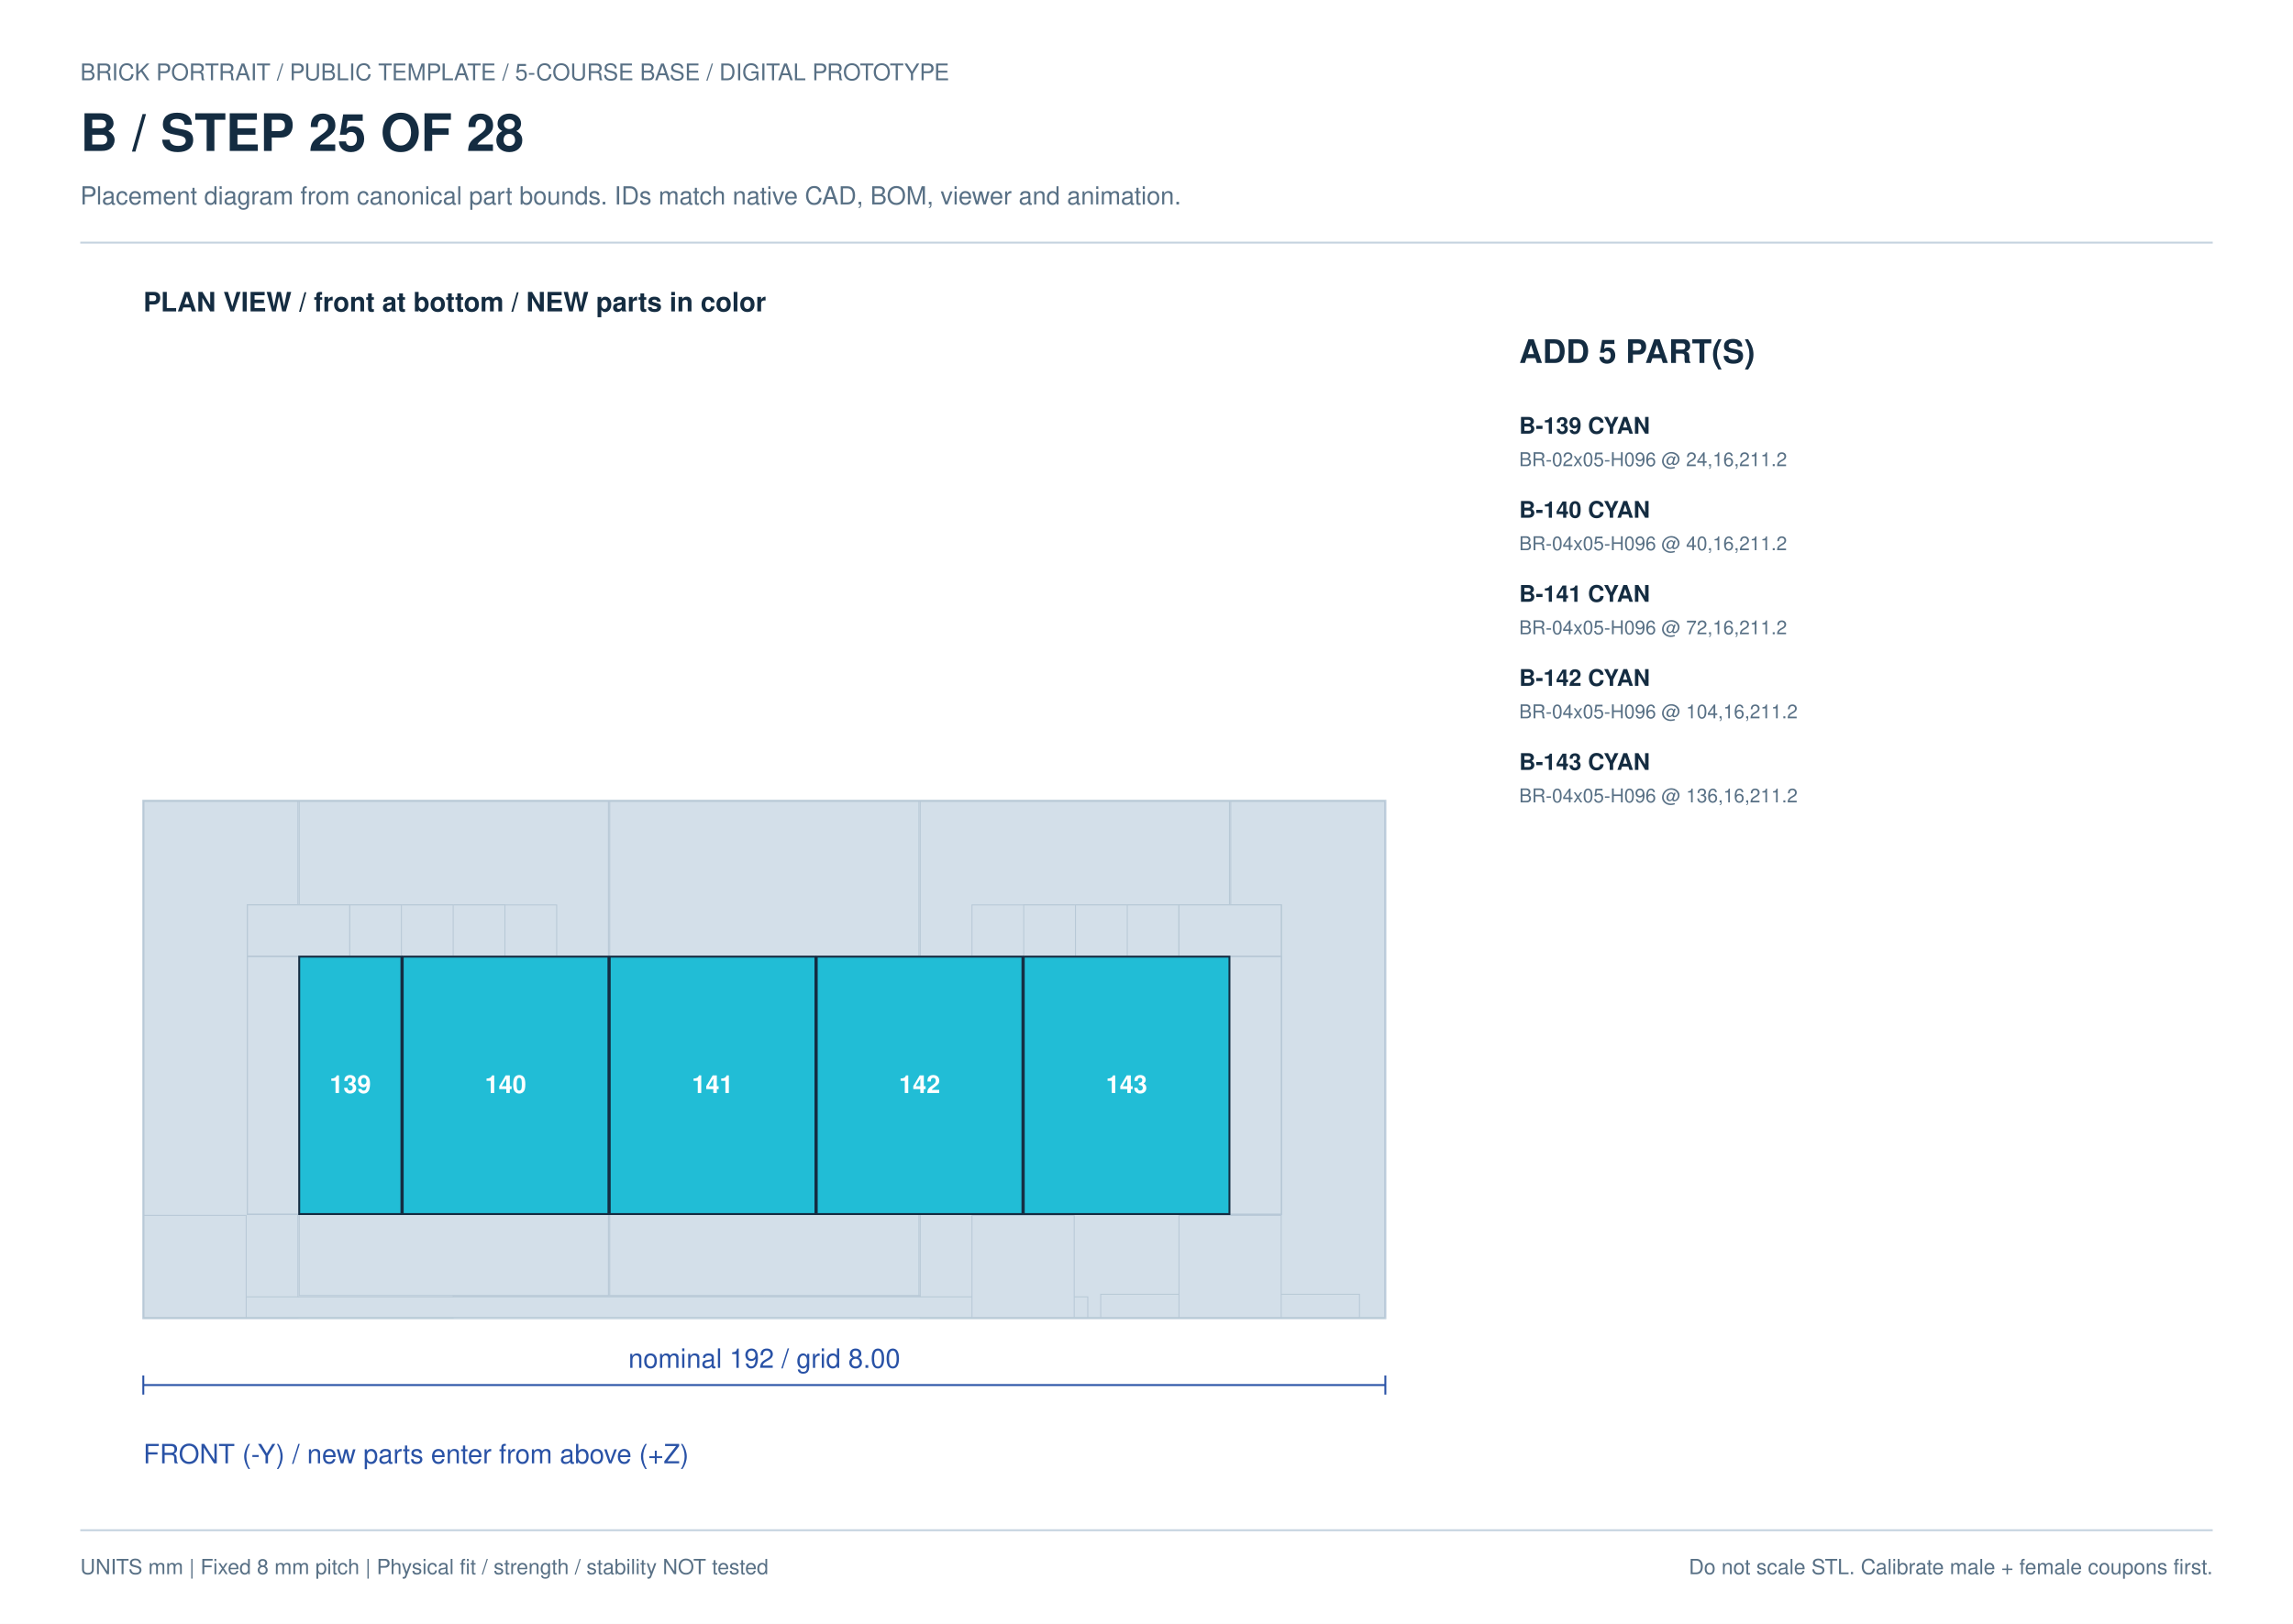
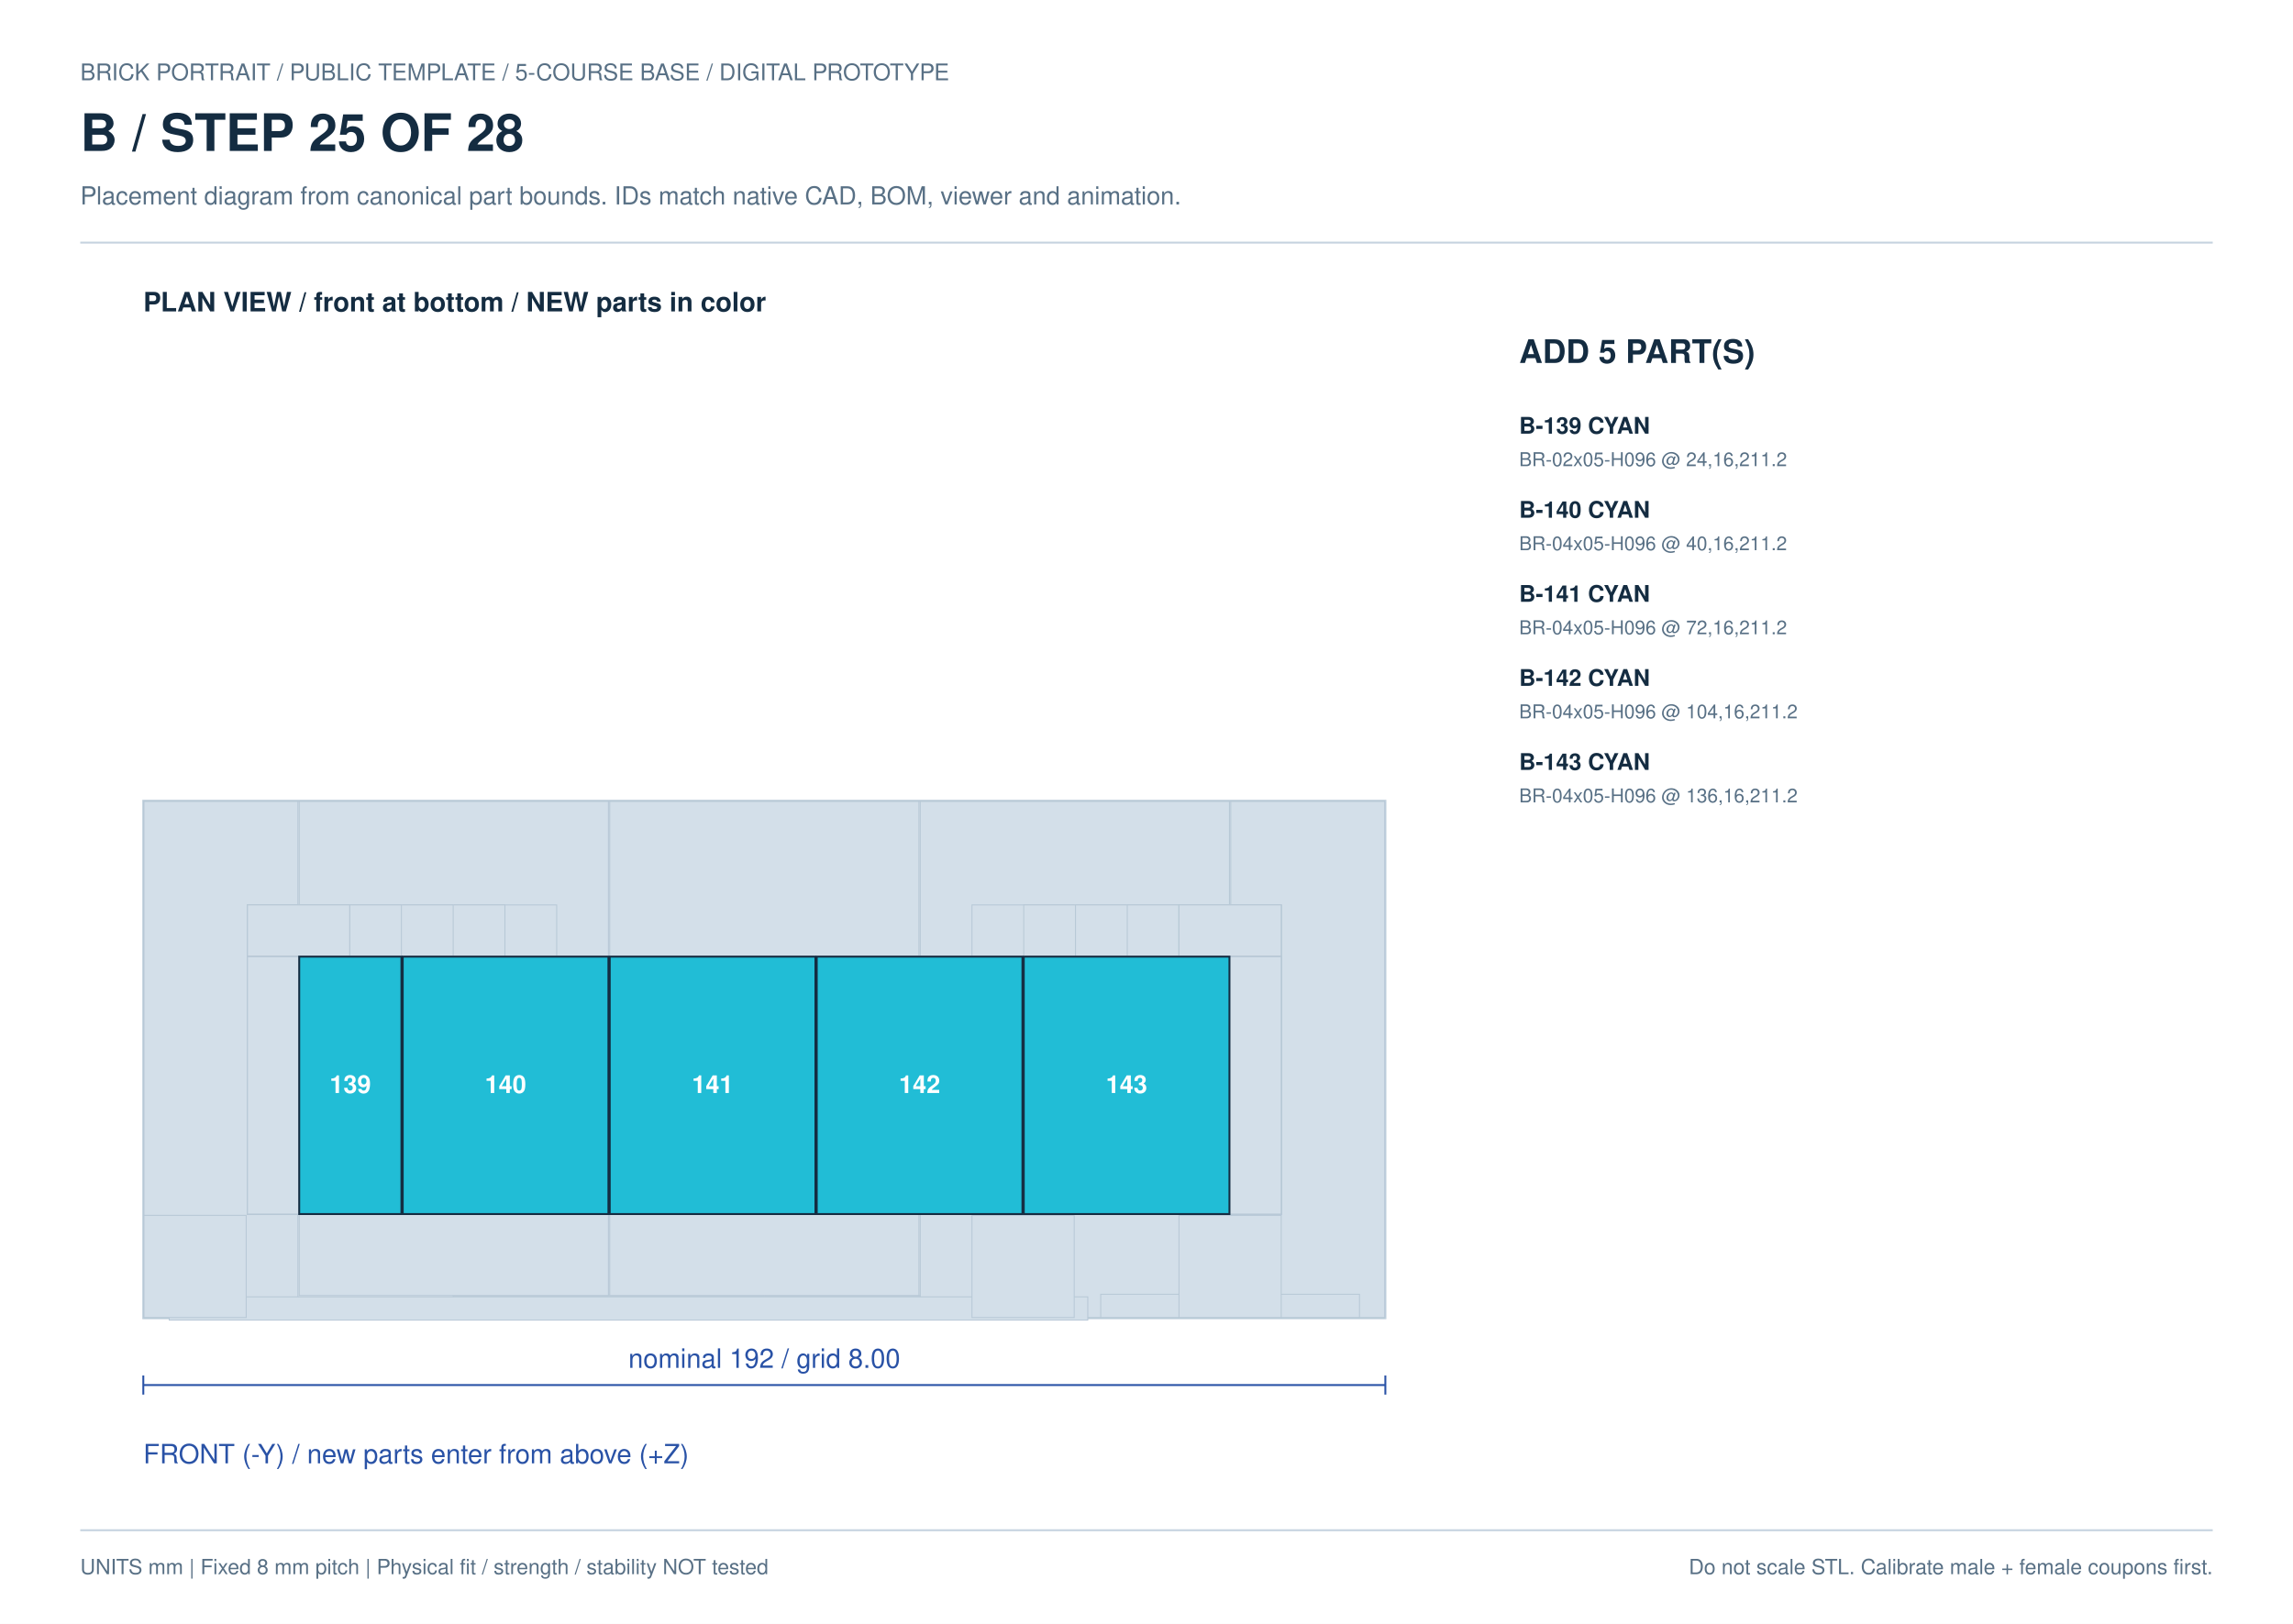
<svg xmlns="http://www.w3.org/2000/svg" width="420mm" height="297.5mm" viewBox="0 0 1200 850">
  <rect width="1200" height="850" fill="white" />
  <text x="42" y="42" font-family="Helvetica,Arial,sans-serif" font-size="12" fill="#587085" font-weight="normal" text-anchor="start">BRICK PORTRAIT / PUBLIC TEMPLATE / 5-COURSE BASE / DIGITAL PROTOTYPE</text>
  <text x="42" y="79" font-family="Helvetica,Arial,sans-serif" font-size="27" fill="#142c41" font-weight="bold" text-anchor="start">B / STEP 25 OF 28</text>
  <text x="42" y="107" font-family="Helvetica,Arial,sans-serif" font-size="13" fill="#587085" font-weight="normal" text-anchor="start">Placement diagram from canonical part bounds. IDs match native CAD, BOM, viewer and animation.</text>
  <line x1="42" y1="127" x2="1158" y2="127" stroke="#c5d3df" stroke-width="1" />
  <text x="75" y="163" font-family="Helvetica,Arial,sans-serif" font-size="14" fill="#142c41" font-weight="bold" text-anchor="start">PLAN VIEW / front at bottom / NEW parts in color</text>
  <rect x="75" y="419.167" width="650.0" height="270.833" fill="#edf3f8" stroke="#b7c8d6" />
  <line x1="75.0" y1="419.167" x2="75.0" y2="690" stroke="#d0dde8" stroke-width="0.5" />
  <line x1="102.083" y1="419.167" x2="102.083" y2="690" stroke="#d0dde8" stroke-width="0.5" />
  <line x1="129.167" y1="419.167" x2="129.167" y2="690" stroke="#d0dde8" stroke-width="0.5" />
  <line x1="156.25" y1="419.167" x2="156.25" y2="690" stroke="#d0dde8" stroke-width="0.5" />
  <line x1="183.333" y1="419.167" x2="183.333" y2="690" stroke="#d0dde8" stroke-width="0.5" />
  <line x1="210.417" y1="419.167" x2="210.417" y2="690" stroke="#d0dde8" stroke-width="0.5" />
  <line x1="237.5" y1="419.167" x2="237.5" y2="690" stroke="#d0dde8" stroke-width="0.5" />
  <line x1="264.583" y1="419.167" x2="264.583" y2="690" stroke="#d0dde8" stroke-width="0.5" />
  <line x1="291.667" y1="419.167" x2="291.667" y2="690" stroke="#d0dde8" stroke-width="0.5" />
  <line x1="318.75" y1="419.167" x2="318.75" y2="690" stroke="#d0dde8" stroke-width="0.5" />
  <line x1="345.833" y1="419.167" x2="345.833" y2="690" stroke="#d0dde8" stroke-width="0.5" />
  <line x1="372.917" y1="419.167" x2="372.917" y2="690" stroke="#d0dde8" stroke-width="0.5" />
  <line x1="400.0" y1="419.167" x2="400.0" y2="690" stroke="#d0dde8" stroke-width="0.5" />
  <line x1="427.083" y1="419.167" x2="427.083" y2="690" stroke="#d0dde8" stroke-width="0.5" />
  <line x1="454.167" y1="419.167" x2="454.167" y2="690" stroke="#d0dde8" stroke-width="0.5" />
  <line x1="481.25" y1="419.167" x2="481.25" y2="690" stroke="#d0dde8" stroke-width="0.5" />
  <line x1="508.333" y1="419.167" x2="508.333" y2="690" stroke="#d0dde8" stroke-width="0.5" />
  <line x1="535.417" y1="419.167" x2="535.417" y2="690" stroke="#d0dde8" stroke-width="0.5" />
  <line x1="562.5" y1="419.167" x2="562.5" y2="690" stroke="#d0dde8" stroke-width="0.5" />
  <line x1="589.583" y1="419.167" x2="589.583" y2="690" stroke="#d0dde8" stroke-width="0.5" />
  <line x1="616.667" y1="419.167" x2="616.667" y2="690" stroke="#d0dde8" stroke-width="0.5" />
  <line x1="643.75" y1="419.167" x2="643.75" y2="690" stroke="#d0dde8" stroke-width="0.5" />
  <line x1="670.833" y1="419.167" x2="670.833" y2="690" stroke="#d0dde8" stroke-width="0.5" />
  <line x1="697.917" y1="419.167" x2="697.917" y2="690" stroke="#d0dde8" stroke-width="0.5" />
  <line x1="725.0" y1="419.167" x2="725.0" y2="690" stroke="#d0dde8" stroke-width="0.5" />
  <line x1="75" y1="690.0" x2="725.0" y2="690.0" stroke="#d0dde8" stroke-width="0.5" />
  <line x1="75" y1="662.917" x2="725.0" y2="662.917" stroke="#d0dde8" stroke-width="0.5" />
  <line x1="75" y1="635.833" x2="725.0" y2="635.833" stroke="#d0dde8" stroke-width="0.5" />
  <line x1="75" y1="608.75" x2="725.0" y2="608.75" stroke="#d0dde8" stroke-width="0.5" />
  <line x1="75" y1="581.667" x2="725.0" y2="581.667" stroke="#d0dde8" stroke-width="0.5" />
  <line x1="75" y1="554.583" x2="725.0" y2="554.583" stroke="#d0dde8" stroke-width="0.5" />
  <line x1="75" y1="527.5" x2="725.0" y2="527.5" stroke="#d0dde8" stroke-width="0.5" />
  <line x1="75" y1="500.417" x2="725.0" y2="500.417" stroke="#d0dde8" stroke-width="0.5" />
  <line x1="75" y1="473.333" x2="725.0" y2="473.333" stroke="#d0dde8" stroke-width="0.5" />
  <line x1="75" y1="446.25" x2="725.0" y2="446.25" stroke="#d0dde8" stroke-width="0.5" />
  <line x1="75" y1="419.167" x2="725.0" y2="419.167" stroke="#d0dde8" stroke-width="0.5" />
  <rect x="75.339" y="419.505" width="649.323" height="270.156" fill="#d3dfe9" stroke="#b7c8d6" stroke-width="0.5" />
  <rect x="75.339" y="419.505" width="161.823" height="270.156" fill="#d3dfe9" stroke="#b7c8d6" stroke-width="0.5" />
  <rect x="237.839" y="419.505" width="161.823" height="258.646" fill="#d3dfe9" stroke="#b7c8d6" stroke-width="0.5" />
  <rect x="400.339" y="419.505" width="161.823" height="258.646" fill="#d3dfe9" stroke="#b7c8d6" stroke-width="0.5" />
  <rect x="562.839" y="419.505" width="161.823" height="270.156" fill="#d3dfe9" stroke="#b7c8d6" stroke-width="0.5" />
  <rect x="75.339" y="419.505" width="80.573" height="270.156" fill="#d3dfe9" stroke="#b7c8d6" stroke-width="0.5" />
  <rect x="156.589" y="419.505" width="161.823" height="258.646" fill="#d3dfe9" stroke="#b7c8d6" stroke-width="0.5" />
  <rect x="319.089" y="419.505" width="161.823" height="258.646" fill="#d3dfe9" stroke="#b7c8d6" stroke-width="0.5" />
  <rect x="481.589" y="419.505" width="161.823" height="270.156" fill="#d3dfe9" stroke="#b7c8d6" stroke-width="0.5" />
  <rect x="644.089" y="419.505" width="80.573" height="270.156" fill="#d3dfe9" stroke="#b7c8d6" stroke-width="0.5" />
  <rect x="75.339" y="419.505" width="161.823" height="270.156" fill="#d3dfe9" stroke="#b7c8d6" stroke-width="0.5" />
  <rect x="237.839" y="419.505" width="161.823" height="258.646" fill="#d3dfe9" stroke="#b7c8d6" stroke-width="0.5" />
  <rect x="400.339" y="419.505" width="161.823" height="258.646" fill="#d3dfe9" stroke="#b7c8d6" stroke-width="0.5" />
  <rect x="562.839" y="419.505" width="161.823" height="270.156" fill="#d3dfe9" stroke="#b7c8d6" stroke-width="0.5" />
  <rect x="75.339" y="419.505" width="80.573" height="270.156" fill="#d3dfe9" stroke="#b7c8d6" stroke-width="0.5" />
  <rect x="156.589" y="419.505" width="161.823" height="258.646" fill="#d3dfe9" stroke="#b7c8d6" stroke-width="0.5" />
  <rect x="319.089" y="419.505" width="161.823" height="258.646" fill="#d3dfe9" stroke="#b7c8d6" stroke-width="0.5" />
  <rect x="481.589" y="419.505" width="161.823" height="270.156" fill="#d3dfe9" stroke="#b7c8d6" stroke-width="0.5" />
  <rect x="644.089" y="419.505" width="80.573" height="270.156" fill="#d3dfe9" stroke="#b7c8d6" stroke-width="0.5" />
-   <rect x="88.542" y="678.828" width="480.729" height="10.833" fill="#d3dfe9" stroke="#b7c8d6" stroke-width="0.5" />
+   <rect x="88.542" y="678.828" width="480.729" height="12.188" fill="#d3dfe9" stroke="#b7c8d6" stroke-width="0.5" />
  <rect x="576.042" y="677.474" width="135.417" height="12.188" fill="#d3dfe9" stroke="#b7c8d6" stroke-width="0.5" />
  <rect x="75.339" y="636.172" width="53.49" height="53.49" fill="#d3dfe9" stroke="#b7c8d6" stroke-width="0.5" />
  <rect x="508.672" y="636.172" width="53.49" height="53.49" fill="#d3dfe9" stroke="#b7c8d6" stroke-width="0.5" />
  <rect x="617.005" y="636.172" width="53.49" height="53.49" fill="#d3dfe9" stroke="#b7c8d6" stroke-width="0.5" />
  <rect x="264.922" y="500.755" width="107.656" height="107.656" fill="#d3dfe9" stroke="#b7c8d6" stroke-width="0.5" />
  <rect x="373.255" y="500.755" width="107.656" height="107.656" fill="#d3dfe9" stroke="#b7c8d6" stroke-width="0.5" />
  <rect x="481.589" y="500.755" width="53.49" height="107.656" fill="#d3dfe9" stroke="#b7c8d6" stroke-width="0.5" />
  <rect x="237.839" y="473.672" width="53.49" height="161.823" fill="#d3dfe9" stroke="#b7c8d6" stroke-width="0.5" />
  <rect x="292.005" y="500.755" width="53.49" height="107.656" fill="#d3dfe9" stroke="#b7c8d6" stroke-width="0.5" />
  <rect x="346.172" y="500.755" width="107.656" height="107.656" fill="#d3dfe9" stroke="#b7c8d6" stroke-width="0.5" />
  <rect x="454.505" y="500.755" width="53.49" height="107.656" fill="#d3dfe9" stroke="#b7c8d6" stroke-width="0.5" />
  <rect x="508.672" y="473.672" width="53.49" height="161.823" fill="#d3dfe9" stroke="#b7c8d6" stroke-width="0.5" />
  <rect x="210.755" y="473.672" width="53.49" height="161.823" fill="#d3dfe9" stroke="#b7c8d6" stroke-width="0.5" />
  <rect x="264.922" y="500.755" width="107.656" height="107.656" fill="#d3dfe9" stroke="#b7c8d6" stroke-width="0.5" />
  <rect x="373.255" y="500.755" width="107.656" height="107.656" fill="#d3dfe9" stroke="#b7c8d6" stroke-width="0.5" />
  <rect x="481.589" y="500.755" width="53.49" height="107.656" fill="#d3dfe9" stroke="#b7c8d6" stroke-width="0.5" />
  <rect x="535.755" y="473.672" width="53.49" height="161.823" fill="#d3dfe9" stroke="#b7c8d6" stroke-width="0.5" />
  <rect x="183.672" y="473.672" width="53.49" height="161.823" fill="#d3dfe9" stroke="#b7c8d6" stroke-width="0.5" />
  <rect x="237.839" y="500.755" width="53.49" height="107.656" fill="#d3dfe9" stroke="#b7c8d6" stroke-width="0.5" />
  <rect x="292.005" y="500.755" width="107.656" height="107.656" fill="#d3dfe9" stroke="#b7c8d6" stroke-width="0.5" />
  <rect x="400.339" y="500.755" width="107.656" height="107.656" fill="#d3dfe9" stroke="#b7c8d6" stroke-width="0.5" />
  <rect x="508.672" y="500.755" width="53.49" height="107.656" fill="#d3dfe9" stroke="#b7c8d6" stroke-width="0.5" />
  <rect x="562.839" y="473.672" width="53.49" height="161.823" fill="#d3dfe9" stroke="#b7c8d6" stroke-width="0.5" />
  <rect x="156.589" y="473.672" width="53.49" height="161.823" fill="#d3dfe9" stroke="#b7c8d6" stroke-width="0.5" />
  <rect x="210.755" y="500.755" width="107.656" height="107.656" fill="#d3dfe9" stroke="#b7c8d6" stroke-width="0.5" />
  <rect x="319.089" y="500.755" width="26.406" height="107.656" fill="#d3dfe9" stroke="#b7c8d6" stroke-width="0.5" />
  <rect x="346.172" y="500.755" width="107.656" height="107.656" fill="#d3dfe9" stroke="#b7c8d6" stroke-width="0.5" />
  <rect x="454.505" y="500.755" width="26.406" height="107.656" fill="#d3dfe9" stroke="#b7c8d6" stroke-width="0.5" />
  <rect x="481.589" y="500.755" width="107.656" height="107.656" fill="#d3dfe9" stroke="#b7c8d6" stroke-width="0.5" />
  <rect x="589.922" y="473.672" width="53.49" height="161.823" fill="#d3dfe9" stroke="#b7c8d6" stroke-width="0.5" />
  <rect x="129.505" y="473.672" width="53.49" height="161.823" fill="#d3dfe9" stroke="#b7c8d6" stroke-width="0.5" />
  <rect x="183.672" y="500.755" width="53.49" height="107.656" fill="#d3dfe9" stroke="#b7c8d6" stroke-width="0.5" />
  <rect x="237.839" y="500.755" width="80.573" height="107.656" fill="#d3dfe9" stroke="#b7c8d6" stroke-width="0.5" />
  <rect x="319.089" y="500.755" width="26.406" height="107.656" fill="#d3dfe9" stroke="#b7c8d6" stroke-width="0.5" />
  <rect x="346.172" y="500.755" width="53.49" height="107.656" fill="#d3dfe9" stroke="#b7c8d6" stroke-width="0.5" />
  <rect x="400.339" y="500.755" width="53.49" height="107.656" fill="#d3dfe9" stroke="#b7c8d6" stroke-width="0.5" />
  <rect x="454.505" y="500.755" width="26.406" height="107.656" fill="#d3dfe9" stroke="#b7c8d6" stroke-width="0.5" />
  <rect x="481.589" y="500.755" width="53.49" height="107.656" fill="#d3dfe9" stroke="#b7c8d6" stroke-width="0.5" />
  <rect x="535.755" y="500.755" width="80.573" height="107.656" fill="#d3dfe9" stroke="#b7c8d6" stroke-width="0.5" />
  <rect x="617.005" y="473.672" width="53.49" height="161.823" fill="#d3dfe9" stroke="#b7c8d6" stroke-width="0.5" />
  <rect x="129.505" y="473.672" width="53.49" height="161.823" fill="#d3dfe9" stroke="#b7c8d6" stroke-width="0.5" />
  <rect x="183.672" y="500.755" width="134.74" height="107.656" fill="#d3dfe9" stroke="#b7c8d6" stroke-width="0.5" />
  <rect x="319.089" y="500.755" width="26.406" height="107.656" fill="#d3dfe9" stroke="#b7c8d6" stroke-width="0.5" />
  <rect x="346.172" y="500.755" width="107.656" height="107.656" fill="#d3dfe9" stroke="#b7c8d6" stroke-width="0.5" />
  <rect x="454.505" y="500.755" width="26.406" height="107.656" fill="#d3dfe9" stroke="#b7c8d6" stroke-width="0.5" />
  <rect x="481.589" y="500.755" width="134.74" height="107.656" fill="#d3dfe9" stroke="#b7c8d6" stroke-width="0.5" />
  <rect x="617.005" y="473.672" width="53.49" height="161.823" fill="#d3dfe9" stroke="#b7c8d6" stroke-width="0.5" />
  <rect x="129.505" y="473.672" width="53.49" height="161.823" fill="#d3dfe9" stroke="#b7c8d6" stroke-width="0.5" />
  <rect x="183.672" y="500.755" width="53.49" height="107.656" fill="#d3dfe9" stroke="#b7c8d6" stroke-width="0.5" />
  <rect x="237.839" y="500.755" width="80.573" height="107.656" fill="#d3dfe9" stroke="#b7c8d6" stroke-width="0.5" />
  <rect x="319.089" y="500.755" width="26.406" height="107.656" fill="#d3dfe9" stroke="#b7c8d6" stroke-width="0.5" />
  <rect x="346.172" y="500.755" width="53.49" height="107.656" fill="#d3dfe9" stroke="#b7c8d6" stroke-width="0.5" />
  <rect x="400.339" y="500.755" width="53.49" height="107.656" fill="#d3dfe9" stroke="#b7c8d6" stroke-width="0.5" />
  <rect x="454.505" y="500.755" width="26.406" height="107.656" fill="#d3dfe9" stroke="#b7c8d6" stroke-width="0.5" />
  <rect x="481.589" y="500.755" width="53.49" height="107.656" fill="#d3dfe9" stroke="#b7c8d6" stroke-width="0.5" />
  <rect x="535.755" y="500.755" width="80.573" height="107.656" fill="#d3dfe9" stroke="#b7c8d6" stroke-width="0.5" />
  <rect x="617.005" y="473.672" width="53.49" height="161.823" fill="#d3dfe9" stroke="#b7c8d6" stroke-width="0.5" />
  <rect x="129.505" y="473.672" width="53.49" height="161.823" fill="#d3dfe9" stroke="#b7c8d6" stroke-width="0.5" />
  <rect x="183.672" y="500.755" width="107.656" height="107.656" fill="#d3dfe9" stroke="#b7c8d6" stroke-width="0.5" />
  <rect x="292.005" y="500.755" width="107.656" height="107.656" fill="#d3dfe9" stroke="#b7c8d6" stroke-width="0.5" />
  <rect x="400.339" y="500.755" width="107.656" height="107.656" fill="#d3dfe9" stroke="#b7c8d6" stroke-width="0.5" />
  <rect x="508.672" y="500.755" width="107.656" height="107.656" fill="#d3dfe9" stroke="#b7c8d6" stroke-width="0.5" />
  <rect x="617.005" y="473.672" width="53.49" height="161.823" fill="#d3dfe9" stroke="#b7c8d6" stroke-width="0.5" />
  <rect x="129.505" y="500.755" width="53.49" height="134.74" fill="#d3dfe9" stroke="#b7c8d6" stroke-width="0.5" />
  <rect x="183.672" y="500.755" width="107.656" height="134.74" fill="#d3dfe9" stroke="#b7c8d6" stroke-width="0.5" />
  <rect x="292.005" y="500.755" width="107.656" height="134.74" fill="#d3dfe9" stroke="#b7c8d6" stroke-width="0.5" />
  <rect x="400.339" y="500.755" width="107.656" height="134.74" fill="#d3dfe9" stroke="#b7c8d6" stroke-width="0.5" />
  <rect x="508.672" y="500.755" width="107.656" height="134.74" fill="#d3dfe9" stroke="#b7c8d6" stroke-width="0.5" />
  <rect x="617.005" y="500.755" width="53.49" height="134.74" fill="#d3dfe9" stroke="#b7c8d6" stroke-width="0.5" />
  <rect x="129.505" y="500.755" width="53.49" height="134.74" fill="#d3dfe9" stroke="#b7c8d6" stroke-width="0.5" />
  <rect x="183.672" y="500.755" width="107.656" height="107.656" fill="#d3dfe9" stroke="#b7c8d6" stroke-width="0.5" />
  <rect x="292.005" y="500.755" width="80.573" height="107.656" fill="#d3dfe9" stroke="#b7c8d6" stroke-width="0.5" />
  <rect x="373.255" y="500.755" width="53.49" height="134.74" fill="#d3dfe9" stroke="#b7c8d6" stroke-width="0.5" />
  <rect x="427.422" y="500.755" width="107.656" height="107.656" fill="#d3dfe9" stroke="#b7c8d6" stroke-width="0.5" />
  <rect x="535.755" y="500.755" width="80.573" height="107.656" fill="#d3dfe9" stroke="#b7c8d6" stroke-width="0.5" />
  <rect x="617.005" y="500.755" width="53.49" height="134.74" fill="#d3dfe9" stroke="#b7c8d6" stroke-width="0.5" />
  <rect x="129.505" y="500.755" width="53.49" height="134.74" fill="#d3dfe9" stroke="#b7c8d6" stroke-width="0.5" />
  <rect x="183.672" y="500.755" width="53.49" height="107.656" fill="#d3dfe9" stroke="#b7c8d6" stroke-width="0.5" />
  <rect x="237.839" y="500.755" width="134.74" height="107.656" fill="#d3dfe9" stroke="#b7c8d6" stroke-width="0.5" />
  <rect x="373.255" y="500.755" width="53.49" height="134.74" fill="#d3dfe9" stroke="#b7c8d6" stroke-width="0.5" />
  <rect x="427.422" y="500.755" width="53.49" height="107.656" fill="#d3dfe9" stroke="#b7c8d6" stroke-width="0.5" />
  <rect x="481.589" y="500.755" width="134.74" height="107.656" fill="#d3dfe9" stroke="#b7c8d6" stroke-width="0.5" />
  <rect x="617.005" y="500.755" width="53.49" height="134.74" fill="#d3dfe9" stroke="#b7c8d6" stroke-width="0.5" />
  <rect x="129.505" y="500.755" width="53.49" height="134.74" fill="#d3dfe9" stroke="#b7c8d6" stroke-width="0.5" />
  <rect x="183.672" y="500.755" width="107.656" height="107.656" fill="#d3dfe9" stroke="#b7c8d6" stroke-width="0.5" />
  <rect x="292.005" y="500.755" width="80.573" height="107.656" fill="#d3dfe9" stroke="#b7c8d6" stroke-width="0.5" />
  <rect x="373.255" y="500.755" width="53.49" height="134.74" fill="#d3dfe9" stroke="#b7c8d6" stroke-width="0.5" />
  <rect x="427.422" y="500.755" width="107.656" height="107.656" fill="#d3dfe9" stroke="#b7c8d6" stroke-width="0.5" />
  <rect x="535.755" y="500.755" width="80.573" height="107.656" fill="#d3dfe9" stroke="#b7c8d6" stroke-width="0.5" />
  <rect x="617.005" y="500.755" width="53.49" height="134.74" fill="#d3dfe9" stroke="#b7c8d6" stroke-width="0.5" />
  <rect x="129.505" y="500.755" width="53.49" height="134.74" fill="#d3dfe9" stroke="#b7c8d6" stroke-width="0.5" />
  <rect x="183.672" y="500.755" width="53.49" height="107.656" fill="#d3dfe9" stroke="#b7c8d6" stroke-width="0.5" />
  <rect x="237.839" y="500.755" width="134.74" height="107.656" fill="#d3dfe9" stroke="#b7c8d6" stroke-width="0.5" />
  <rect x="373.255" y="500.755" width="53.49" height="134.74" fill="#d3dfe9" stroke="#b7c8d6" stroke-width="0.5" />
  <rect x="427.422" y="500.755" width="53.49" height="107.656" fill="#d3dfe9" stroke="#b7c8d6" stroke-width="0.5" />
  <rect x="481.589" y="500.755" width="134.74" height="107.656" fill="#d3dfe9" stroke="#b7c8d6" stroke-width="0.5" />
  <rect x="617.005" y="500.755" width="53.49" height="134.74" fill="#d3dfe9" stroke="#b7c8d6" stroke-width="0.5" />
  <rect x="129.505" y="500.755" width="53.49" height="134.74" fill="#d3dfe9" stroke="#b7c8d6" stroke-width="0.5" />
  <rect x="183.672" y="500.755" width="107.656" height="107.656" fill="#d3dfe9" stroke="#b7c8d6" stroke-width="0.5" />
  <rect x="292.005" y="500.755" width="80.573" height="107.656" fill="#d3dfe9" stroke="#b7c8d6" stroke-width="0.5" />
  <rect x="373.255" y="500.755" width="53.49" height="134.74" fill="#d3dfe9" stroke="#b7c8d6" stroke-width="0.5" />
  <rect x="427.422" y="500.755" width="107.656" height="107.656" fill="#d3dfe9" stroke="#b7c8d6" stroke-width="0.5" />
  <rect x="535.755" y="500.755" width="80.573" height="107.656" fill="#d3dfe9" stroke="#b7c8d6" stroke-width="0.5" />
  <rect x="617.005" y="500.755" width="53.49" height="134.74" fill="#d3dfe9" stroke="#b7c8d6" stroke-width="0.5" />
  <rect x="129.505" y="500.755" width="53.49" height="134.74" fill="#d3dfe9" stroke="#b7c8d6" stroke-width="0.5" />
  <rect x="183.672" y="500.755" width="53.49" height="107.656" fill="#d3dfe9" stroke="#b7c8d6" stroke-width="0.5" />
  <rect x="237.839" y="500.755" width="134.74" height="107.656" fill="#d3dfe9" stroke="#b7c8d6" stroke-width="0.5" />
  <rect x="373.255" y="500.755" width="53.49" height="134.74" fill="#d3dfe9" stroke="#b7c8d6" stroke-width="0.5" />
  <rect x="427.422" y="500.755" width="53.49" height="107.656" fill="#d3dfe9" stroke="#b7c8d6" stroke-width="0.5" />
  <rect x="481.589" y="500.755" width="134.74" height="107.656" fill="#d3dfe9" stroke="#b7c8d6" stroke-width="0.5" />
  <rect x="617.005" y="500.755" width="53.49" height="134.74" fill="#d3dfe9" stroke="#b7c8d6" stroke-width="0.5" />
  <rect x="129.505" y="500.755" width="53.49" height="134.74" fill="#d3dfe9" stroke="#b7c8d6" stroke-width="0.5" />
  <rect x="183.672" y="500.755" width="107.656" height="107.656" fill="#d3dfe9" stroke="#b7c8d6" stroke-width="0.5" />
  <rect x="292.005" y="500.755" width="80.573" height="107.656" fill="#d3dfe9" stroke="#b7c8d6" stroke-width="0.5" />
  <rect x="373.255" y="500.755" width="53.49" height="134.74" fill="#d3dfe9" stroke="#b7c8d6" stroke-width="0.5" />
  <rect x="427.422" y="500.755" width="107.656" height="107.656" fill="#d3dfe9" stroke="#b7c8d6" stroke-width="0.5" />
  <rect x="535.755" y="500.755" width="80.573" height="107.656" fill="#d3dfe9" stroke="#b7c8d6" stroke-width="0.5" />
  <rect x="617.005" y="500.755" width="53.49" height="134.74" fill="#d3dfe9" stroke="#b7c8d6" stroke-width="0.5" />
  <rect x="156.589" y="500.755" width="53.49" height="134.74" fill="#21bdd6" stroke="#142c41" stroke-width="1" />
  <text x="183.333" y="572.125" font-family="Helvetica,Arial,sans-serif" font-size="13" fill="white" font-weight="bold" text-anchor="middle">139</text>
  <rect x="210.755" y="500.755" width="107.656" height="134.74" fill="#21bdd6" stroke="#142c41" stroke-width="1" />
  <text x="264.583" y="572.125" font-family="Helvetica,Arial,sans-serif" font-size="13" fill="white" font-weight="bold" text-anchor="middle">140</text>
  <rect x="319.089" y="500.755" width="107.656" height="134.74" fill="#21bdd6" stroke="#142c41" stroke-width="1" />
  <text x="372.917" y="572.125" font-family="Helvetica,Arial,sans-serif" font-size="13" fill="white" font-weight="bold" text-anchor="middle">141</text>
  <rect x="427.422" y="500.755" width="107.656" height="134.74" fill="#21bdd6" stroke="#142c41" stroke-width="1" />
  <text x="481.25" y="572.125" font-family="Helvetica,Arial,sans-serif" font-size="13" fill="white" font-weight="bold" text-anchor="middle">142</text>
  <rect x="535.755" y="500.755" width="107.656" height="134.74" fill="#21bdd6" stroke="#142c41" stroke-width="1" />
  <text x="589.583" y="572.125" font-family="Helvetica,Arial,sans-serif" font-size="13" fill="white" font-weight="bold" text-anchor="middle">143</text>
  <line x1="75" y1="725" x2="725.0" y2="725" stroke="#2952a6" stroke-width="1" />
  <line x1="75" y1="720" x2="75" y2="730" stroke="#2952a6" stroke-width="1" />
  <line x1="725.0" y1="720" x2="725.0" y2="730" stroke="#2952a6" stroke-width="1" />
  <text x="400.0" y="716" font-family="Helvetica,Arial,sans-serif" font-size="14" fill="#2952a6" font-weight="normal" text-anchor="middle">nominal 192 / grid 8.00</text>
  <text x="75" y="766" font-family="Helvetica,Arial,sans-serif" font-size="14" fill="#2952a6" font-weight="normal" text-anchor="start">FRONT (-Y)  /  new parts enter from above (+Z)</text>
  <text x="795" y="190" font-family="Helvetica,Arial,sans-serif" font-size="17" fill="#142c41" font-weight="bold" text-anchor="start">ADD 5 PART(S)</text>
  <text x="795" y="227" font-family="Helvetica,Arial,sans-serif" font-size="12" fill="#142c41" font-weight="bold" text-anchor="start">B-139  CYAN</text>
  <text x="795" y="244" font-family="Helvetica,Arial,sans-serif" font-size="10" fill="#587085" font-weight="normal" text-anchor="start">BR-02x05-H096  @ 24,16,211.2</text>
  <text x="795" y="271" font-family="Helvetica,Arial,sans-serif" font-size="12" fill="#142c41" font-weight="bold" text-anchor="start">B-140  CYAN</text>
  <text x="795" y="288" font-family="Helvetica,Arial,sans-serif" font-size="10" fill="#587085" font-weight="normal" text-anchor="start">BR-04x05-H096  @ 40,16,211.2</text>
  <text x="795" y="315" font-family="Helvetica,Arial,sans-serif" font-size="12" fill="#142c41" font-weight="bold" text-anchor="start">B-141  CYAN</text>
  <text x="795" y="332" font-family="Helvetica,Arial,sans-serif" font-size="10" fill="#587085" font-weight="normal" text-anchor="start">BR-04x05-H096  @ 72,16,211.2</text>
  <text x="795" y="359" font-family="Helvetica,Arial,sans-serif" font-size="12" fill="#142c41" font-weight="bold" text-anchor="start">B-142  CYAN</text>
  <text x="795" y="376" font-family="Helvetica,Arial,sans-serif" font-size="10" fill="#587085" font-weight="normal" text-anchor="start">BR-04x05-H096  @ 104,16,211.2</text>
  <text x="795" y="403" font-family="Helvetica,Arial,sans-serif" font-size="12" fill="#142c41" font-weight="bold" text-anchor="start">B-143  CYAN</text>
  <text x="795" y="420" font-family="Helvetica,Arial,sans-serif" font-size="10" fill="#587085" font-weight="normal" text-anchor="start">BR-04x05-H096  @ 136,16,211.2</text>
  <line x1="42" y1="801" x2="1158" y2="801" stroke="#c5d3df" stroke-width="1" />
  <text x="42" y="824" font-family="Helvetica,Arial,sans-serif" font-size="11" fill="#587085" font-weight="normal" text-anchor="start">UNITS mm | Fixed 8 mm pitch | Physical fit / strength / stability NOT tested</text>
  <text x="1158" y="824" font-family="Helvetica,Arial,sans-serif" font-size="11" fill="#587085" font-weight="normal" text-anchor="end">Do not scale STL. Calibrate male + female coupons first.</text>
</svg>
